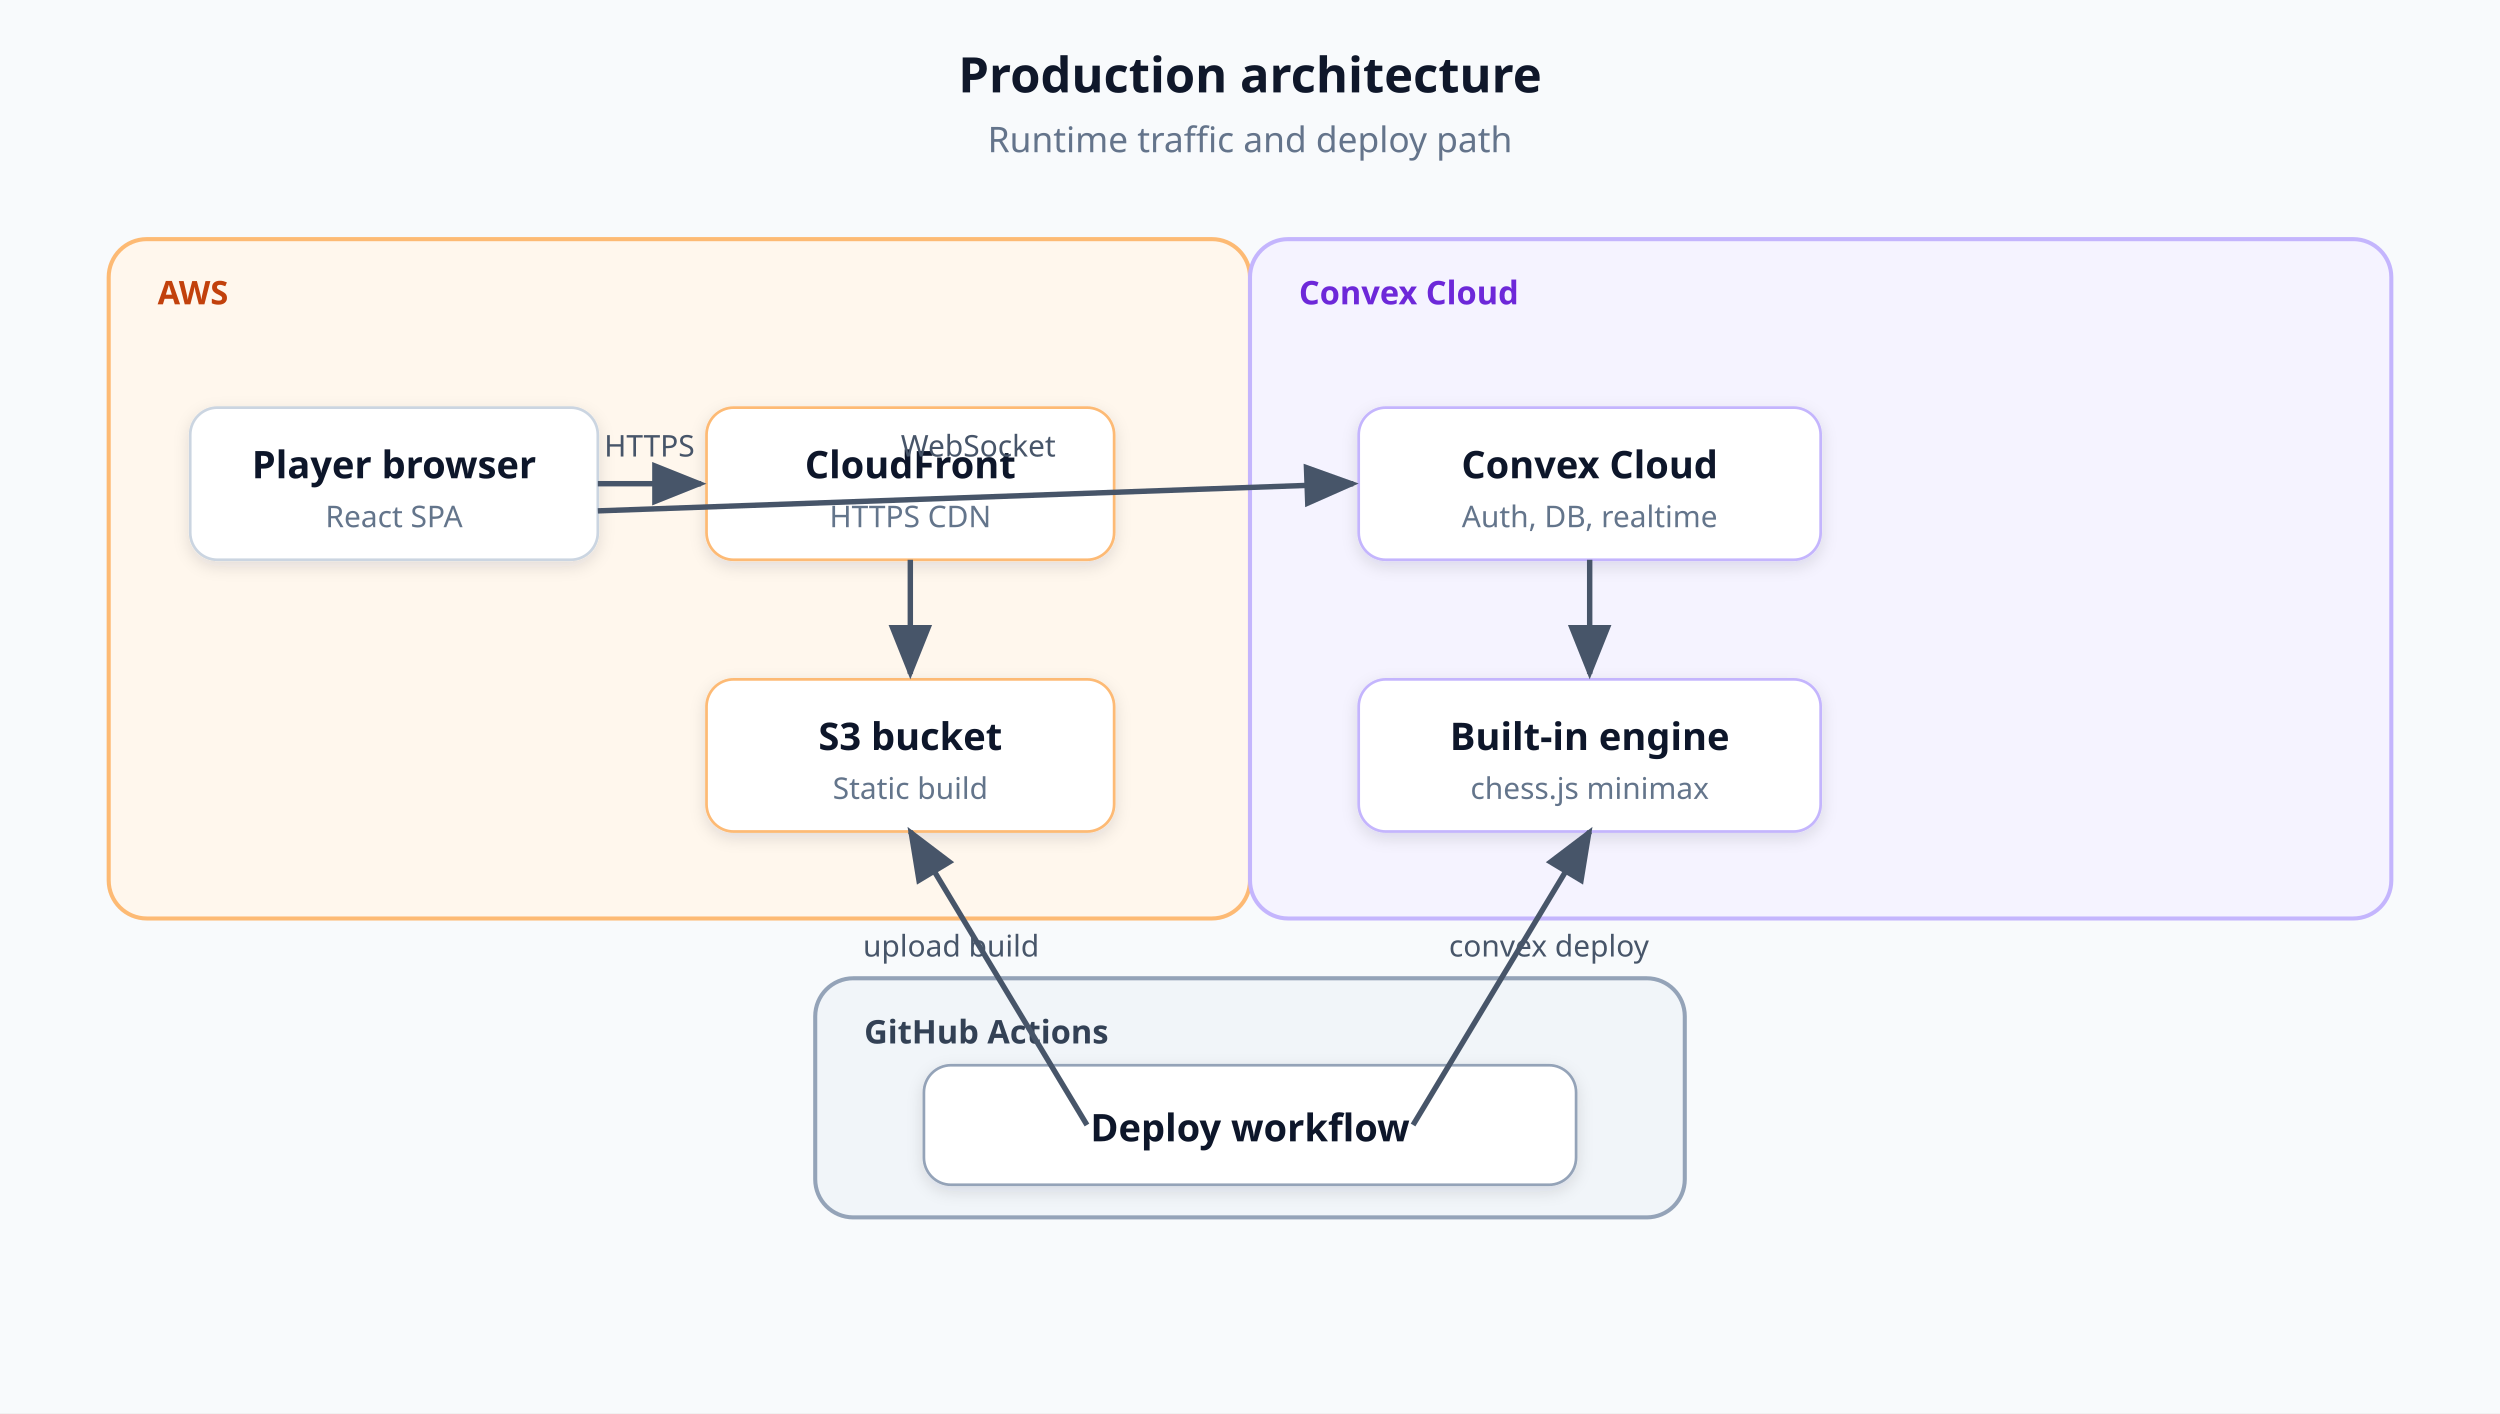
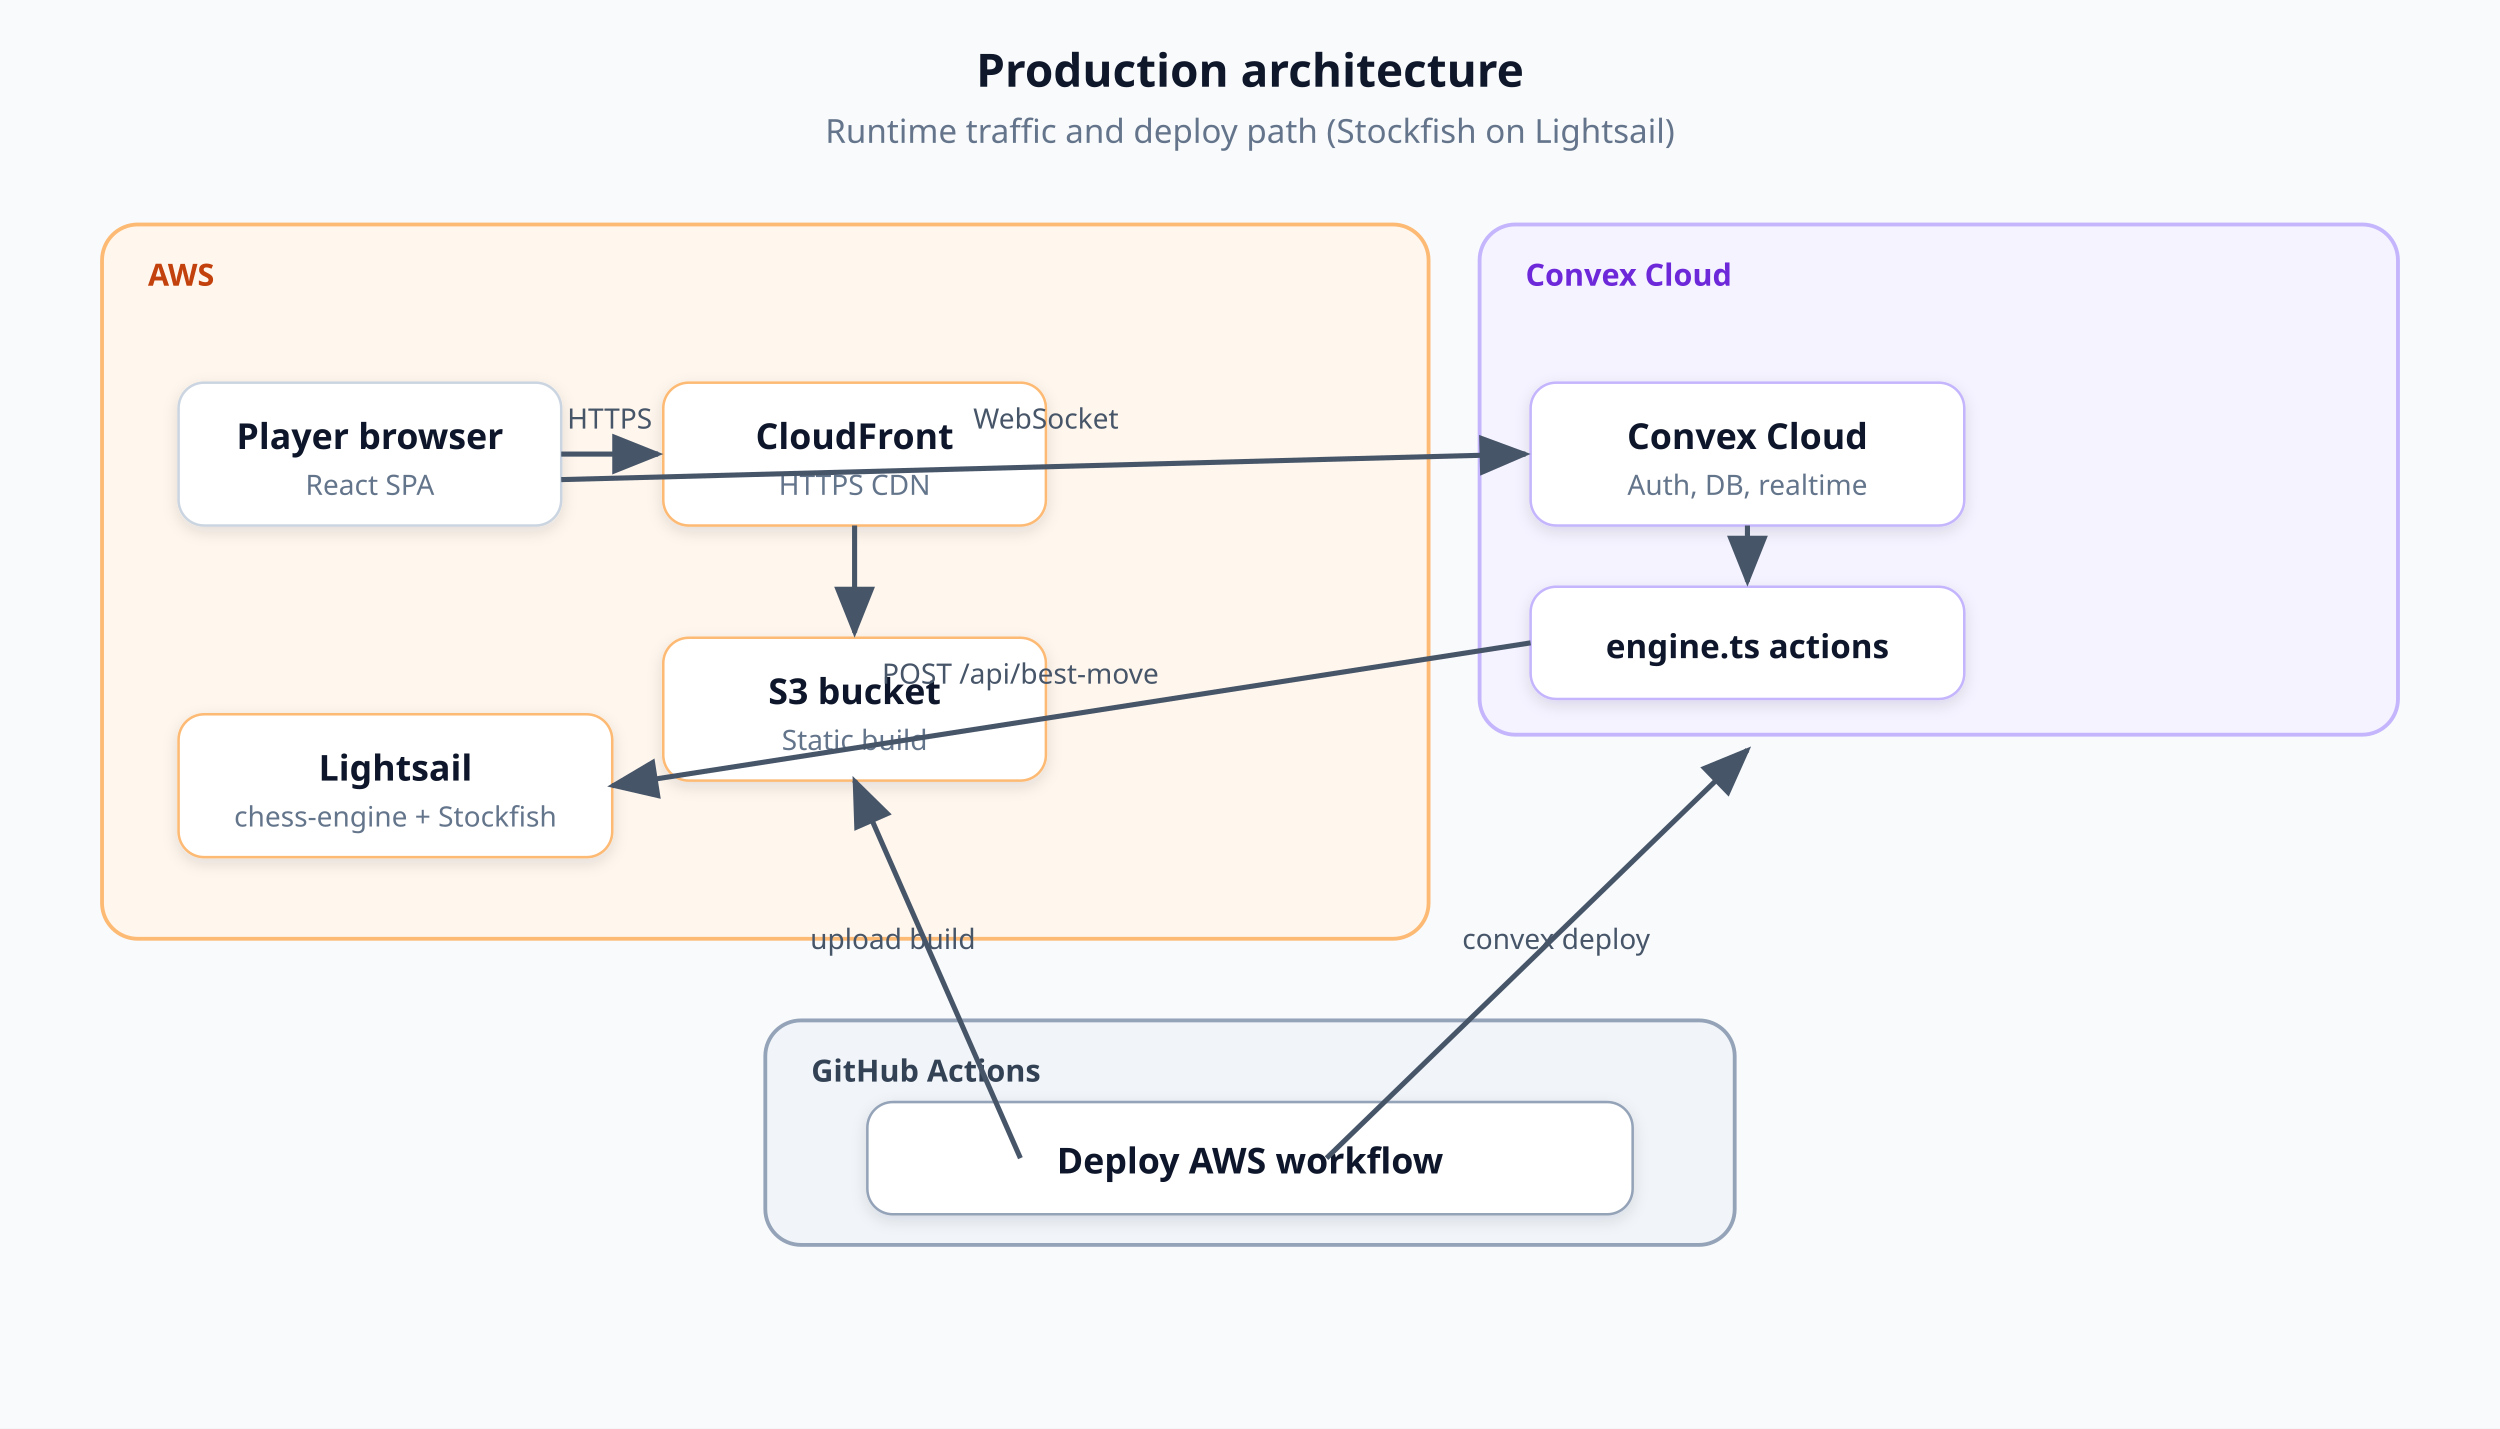
- <svg xmlns="http://www.w3.org/2000/svg" viewBox="0 0 920 520" role="img" aria-label="Chess Lobby production architecture">
+ <svg xmlns="http://www.w3.org/2000/svg" viewBox="0 0 980 560" role="img" aria-label="Chess Lobby production architecture">
  <defs>
    <marker id="arrow" markerWidth="10" markerHeight="8" refX="9" refY="4" orient="auto">
      <polygon points="0 0, 10 4, 0 8" fill="#475569" />
    </marker>
    <filter id="shadow" x="-8%" y="-8%" width="116%" height="116%">
      <feDropShadow dx="0" dy="2" stdDeviation="3" flood-color="#0f172a" flood-opacity="0.12" />
    </filter>
  </defs>
-   <rect width="920" height="520" fill="#f8fafc" />
-   <text x="460" y="34" text-anchor="middle" font-family="Segoe UI, system-ui, sans-serif" font-size="18" font-weight="700" fill="#0f172a">
+   <rect width="980" height="560" fill="#f8fafc" />
+   <text x="490" y="34" text-anchor="middle" font-family="Segoe UI, system-ui, sans-serif" font-size="18" font-weight="700" fill="#0f172a">
    Production architecture
  </text>
-   <text x="460" y="56" text-anchor="middle" font-family="Segoe UI, system-ui, sans-serif" font-size="13" fill="#64748b">
-     Runtime traffic and deploy path
+   <text x="490" y="56" text-anchor="middle" font-family="Segoe UI, system-ui, sans-serif" font-size="13" fill="#64748b">
+     Runtime traffic and deploy path (Stockfish on Lightsail)
  </text>
-   <rect x="40" y="88" width="420" height="250" rx="14" fill="#fff7ed" stroke="#fdba74" stroke-width="1.5" />
+   <rect x="40" y="88" width="520" height="280" rx="14" fill="#fff7ed" stroke="#fdba74" stroke-width="1.5" />
  <text x="58" y="112" font-family="Segoe UI, system-ui, sans-serif" font-size="12" font-weight="700" fill="#c2410c">AWS</text>
-   <rect x="460" y="88" width="420" height="250" rx="14" fill="#f5f3ff" stroke="#c4b5fd" stroke-width="1.5" />
-   <text x="478" y="112" font-family="Segoe UI, system-ui, sans-serif" font-size="12" font-weight="700" fill="#6d28d9">Convex Cloud</text>
-   <rect x="300" y="360" width="320" height="88" rx="14" fill="#f1f5f9" stroke="#94a3b8" stroke-width="1.5" />
-   <text x="318" y="384" font-family="Segoe UI, system-ui, sans-serif" font-size="12" font-weight="700" fill="#334155">GitHub Actions</text>
+   <rect x="580" y="88" width="360" height="200" rx="14" fill="#f5f3ff" stroke="#c4b5fd" stroke-width="1.5" />
+   <text x="598" y="112" font-family="Segoe UI, system-ui, sans-serif" font-size="12" font-weight="700" fill="#6d28d9">Convex Cloud</text>
+   <rect x="300" y="400" width="380" height="88" rx="14" fill="#f1f5f9" stroke="#94a3b8" stroke-width="1.5" />
+   <text x="318" y="424" font-family="Segoe UI, system-ui, sans-serif" font-size="12" font-weight="700" fill="#334155">GitHub Actions</text>
  <g filter="url(#shadow)">
    <rect x="70" y="150" width="150" height="56" rx="10" fill="#ffffff" stroke="#cbd5e1" />
    <text x="145" y="176" text-anchor="middle" font-family="Segoe UI, system-ui, sans-serif" font-size="14" font-weight="600" fill="#0f172a">Player browser</text>
    <text x="145" y="194" text-anchor="middle" font-family="Segoe UI, system-ui, sans-serif" font-size="11" fill="#64748b">React SPA</text>
    <rect x="260" y="150" width="150" height="56" rx="10" fill="#ffffff" stroke="#fdba74" />
    <text x="335" y="176" text-anchor="middle" font-family="Segoe UI, system-ui, sans-serif" font-size="14" font-weight="600" fill="#0f172a">CloudFront</text>
    <text x="335" y="194" text-anchor="middle" font-family="Segoe UI, system-ui, sans-serif" font-size="11" fill="#64748b">HTTPS CDN</text>
    <rect x="260" y="250" width="150" height="56" rx="10" fill="#ffffff" stroke="#fdba74" />
    <text x="335" y="276" text-anchor="middle" font-family="Segoe UI, system-ui, sans-serif" font-size="14" font-weight="600" fill="#0f172a">S3 bucket</text>
    <text x="335" y="294" text-anchor="middle" font-family="Segoe UI, system-ui, sans-serif" font-size="11" fill="#64748b">Static build</text>
-     <rect x="500" y="150" width="170" height="56" rx="10" fill="#ffffff" stroke="#c4b5fd" />
-     <text x="585" y="176" text-anchor="middle" font-family="Segoe UI, system-ui, sans-serif" font-size="14" font-weight="600" fill="#0f172a">Convex Cloud</text>
-     <text x="585" y="194" text-anchor="middle" font-family="Segoe UI, system-ui, sans-serif" font-size="11" fill="#64748b">Auth, DB, realtime</text>
-     <rect x="500" y="250" width="170" height="56" rx="10" fill="#ffffff" stroke="#c4b5fd" />
-     <text x="585" y="276" text-anchor="middle" font-family="Segoe UI, system-ui, sans-serif" font-size="14" font-weight="600" fill="#0f172a">Built-in engine</text>
-     <text x="585" y="294" text-anchor="middle" font-family="Segoe UI, system-ui, sans-serif" font-size="11" fill="#64748b">chess.js minimax</text>
-     <rect x="340" y="392" width="240" height="44" rx="10" fill="#ffffff" stroke="#94a3b8" />
-     <text x="460" y="420" text-anchor="middle" font-family="Segoe UI, system-ui, sans-serif" font-size="14" font-weight="600" fill="#0f172a">Deploy workflow</text>
+     <rect x="70" y="280" width="170" height="56" rx="10" fill="#ffffff" stroke="#fdba74" />
+     <text x="155" y="306" text-anchor="middle" font-family="Segoe UI, system-ui, sans-serif" font-size="14" font-weight="600" fill="#0f172a">Lightsail</text>
+     <text x="155" y="324" text-anchor="middle" font-family="Segoe UI, system-ui, sans-serif" font-size="11" fill="#64748b">chess-engine + Stockfish</text>
+     <rect x="600" y="150" width="170" height="56" rx="10" fill="#ffffff" stroke="#c4b5fd" />
+     <text x="685" y="176" text-anchor="middle" font-family="Segoe UI, system-ui, sans-serif" font-size="14" font-weight="600" fill="#0f172a">Convex Cloud</text>
+     <text x="685" y="194" text-anchor="middle" font-family="Segoe UI, system-ui, sans-serif" font-size="11" fill="#64748b">Auth, DB, realtime</text>
+     <rect x="600" y="230" width="170" height="44" rx="10" fill="#ffffff" stroke="#c4b5fd" />
+     <text x="685" y="258" text-anchor="middle" font-family="Segoe UI, system-ui, sans-serif" font-size="13" font-weight="600" fill="#0f172a">engine.ts actions</text>
+     <rect x="340" y="432" width="300" height="44" rx="10" fill="#ffffff" stroke="#94a3b8" />
+     <text x="490" y="460" text-anchor="middle" font-family="Segoe UI, system-ui, sans-serif" font-size="14" font-weight="600" fill="#0f172a">Deploy AWS workflow</text>
  </g>
  <line x1="220" y1="178" x2="258" y2="178" stroke="#475569" stroke-width="2" marker-end="url(#arrow)" />
  <text x="239" y="168" text-anchor="middle" font-family="Segoe UI, system-ui, sans-serif" font-size="11" fill="#475569">HTTPS</text>
  <line x1="335" y1="206" x2="335" y2="248" stroke="#475569" stroke-width="2" marker-end="url(#arrow)" />
-   <line x1="220" y1="188" x2="498" y2="178" stroke="#475569" stroke-width="2" marker-end="url(#arrow)" />
-   <text x="360" y="168" text-anchor="middle" font-family="Segoe UI, system-ui, sans-serif" font-size="11" fill="#475569">WebSocket</text>
-   <line x1="585" y1="206" x2="585" y2="248" stroke="#475569" stroke-width="2" marker-end="url(#arrow)" />
-   <line x1="400" y1="414" x2="335" y2="306" stroke="#475569" stroke-width="2" marker-end="url(#arrow)" />
-   <text x="350" y="352" text-anchor="middle" font-family="Segoe UI, system-ui, sans-serif" font-size="11" fill="#475569">upload build</text>
-   <line x1="520" y1="414" x2="585" y2="306" stroke="#475569" stroke-width="2" marker-end="url(#arrow)" />
-   <text x="570" y="352" text-anchor="middle" font-family="Segoe UI, system-ui, sans-serif" font-size="11" fill="#475569">convex deploy</text>
+   <line x1="220" y1="188" x2="598" y2="178" stroke="#475569" stroke-width="2" marker-end="url(#arrow)" />
+   <text x="410" y="168" text-anchor="middle" font-family="Segoe UI, system-ui, sans-serif" font-size="11" fill="#475569">WebSocket</text>
+   <line x1="685" y1="206" x2="685" y2="228" stroke="#475569" stroke-width="2" marker-end="url(#arrow)" />
+   <line x1="600" y1="252" x2="240" y2="308" stroke="#475569" stroke-width="2" marker-end="url(#arrow)" />
+   <text x="400" y="268" text-anchor="middle" font-family="Segoe UI, system-ui, sans-serif" font-size="11" fill="#475569">POST /api/best-move</text>
+   <line x1="400" y1="454" x2="335" y2="306" stroke="#475569" stroke-width="2" marker-end="url(#arrow)" />
+   <text x="350" y="372" text-anchor="middle" font-family="Segoe UI, system-ui, sans-serif" font-size="11" fill="#475569">upload build</text>
+   <line x1="520" y1="454" x2="685" y2="294" stroke="#475569" stroke-width="2" marker-end="url(#arrow)" />
+   <text x="610" y="372" text-anchor="middle" font-family="Segoe UI, system-ui, sans-serif" font-size="11" fill="#475569">convex deploy</text>
</svg>
